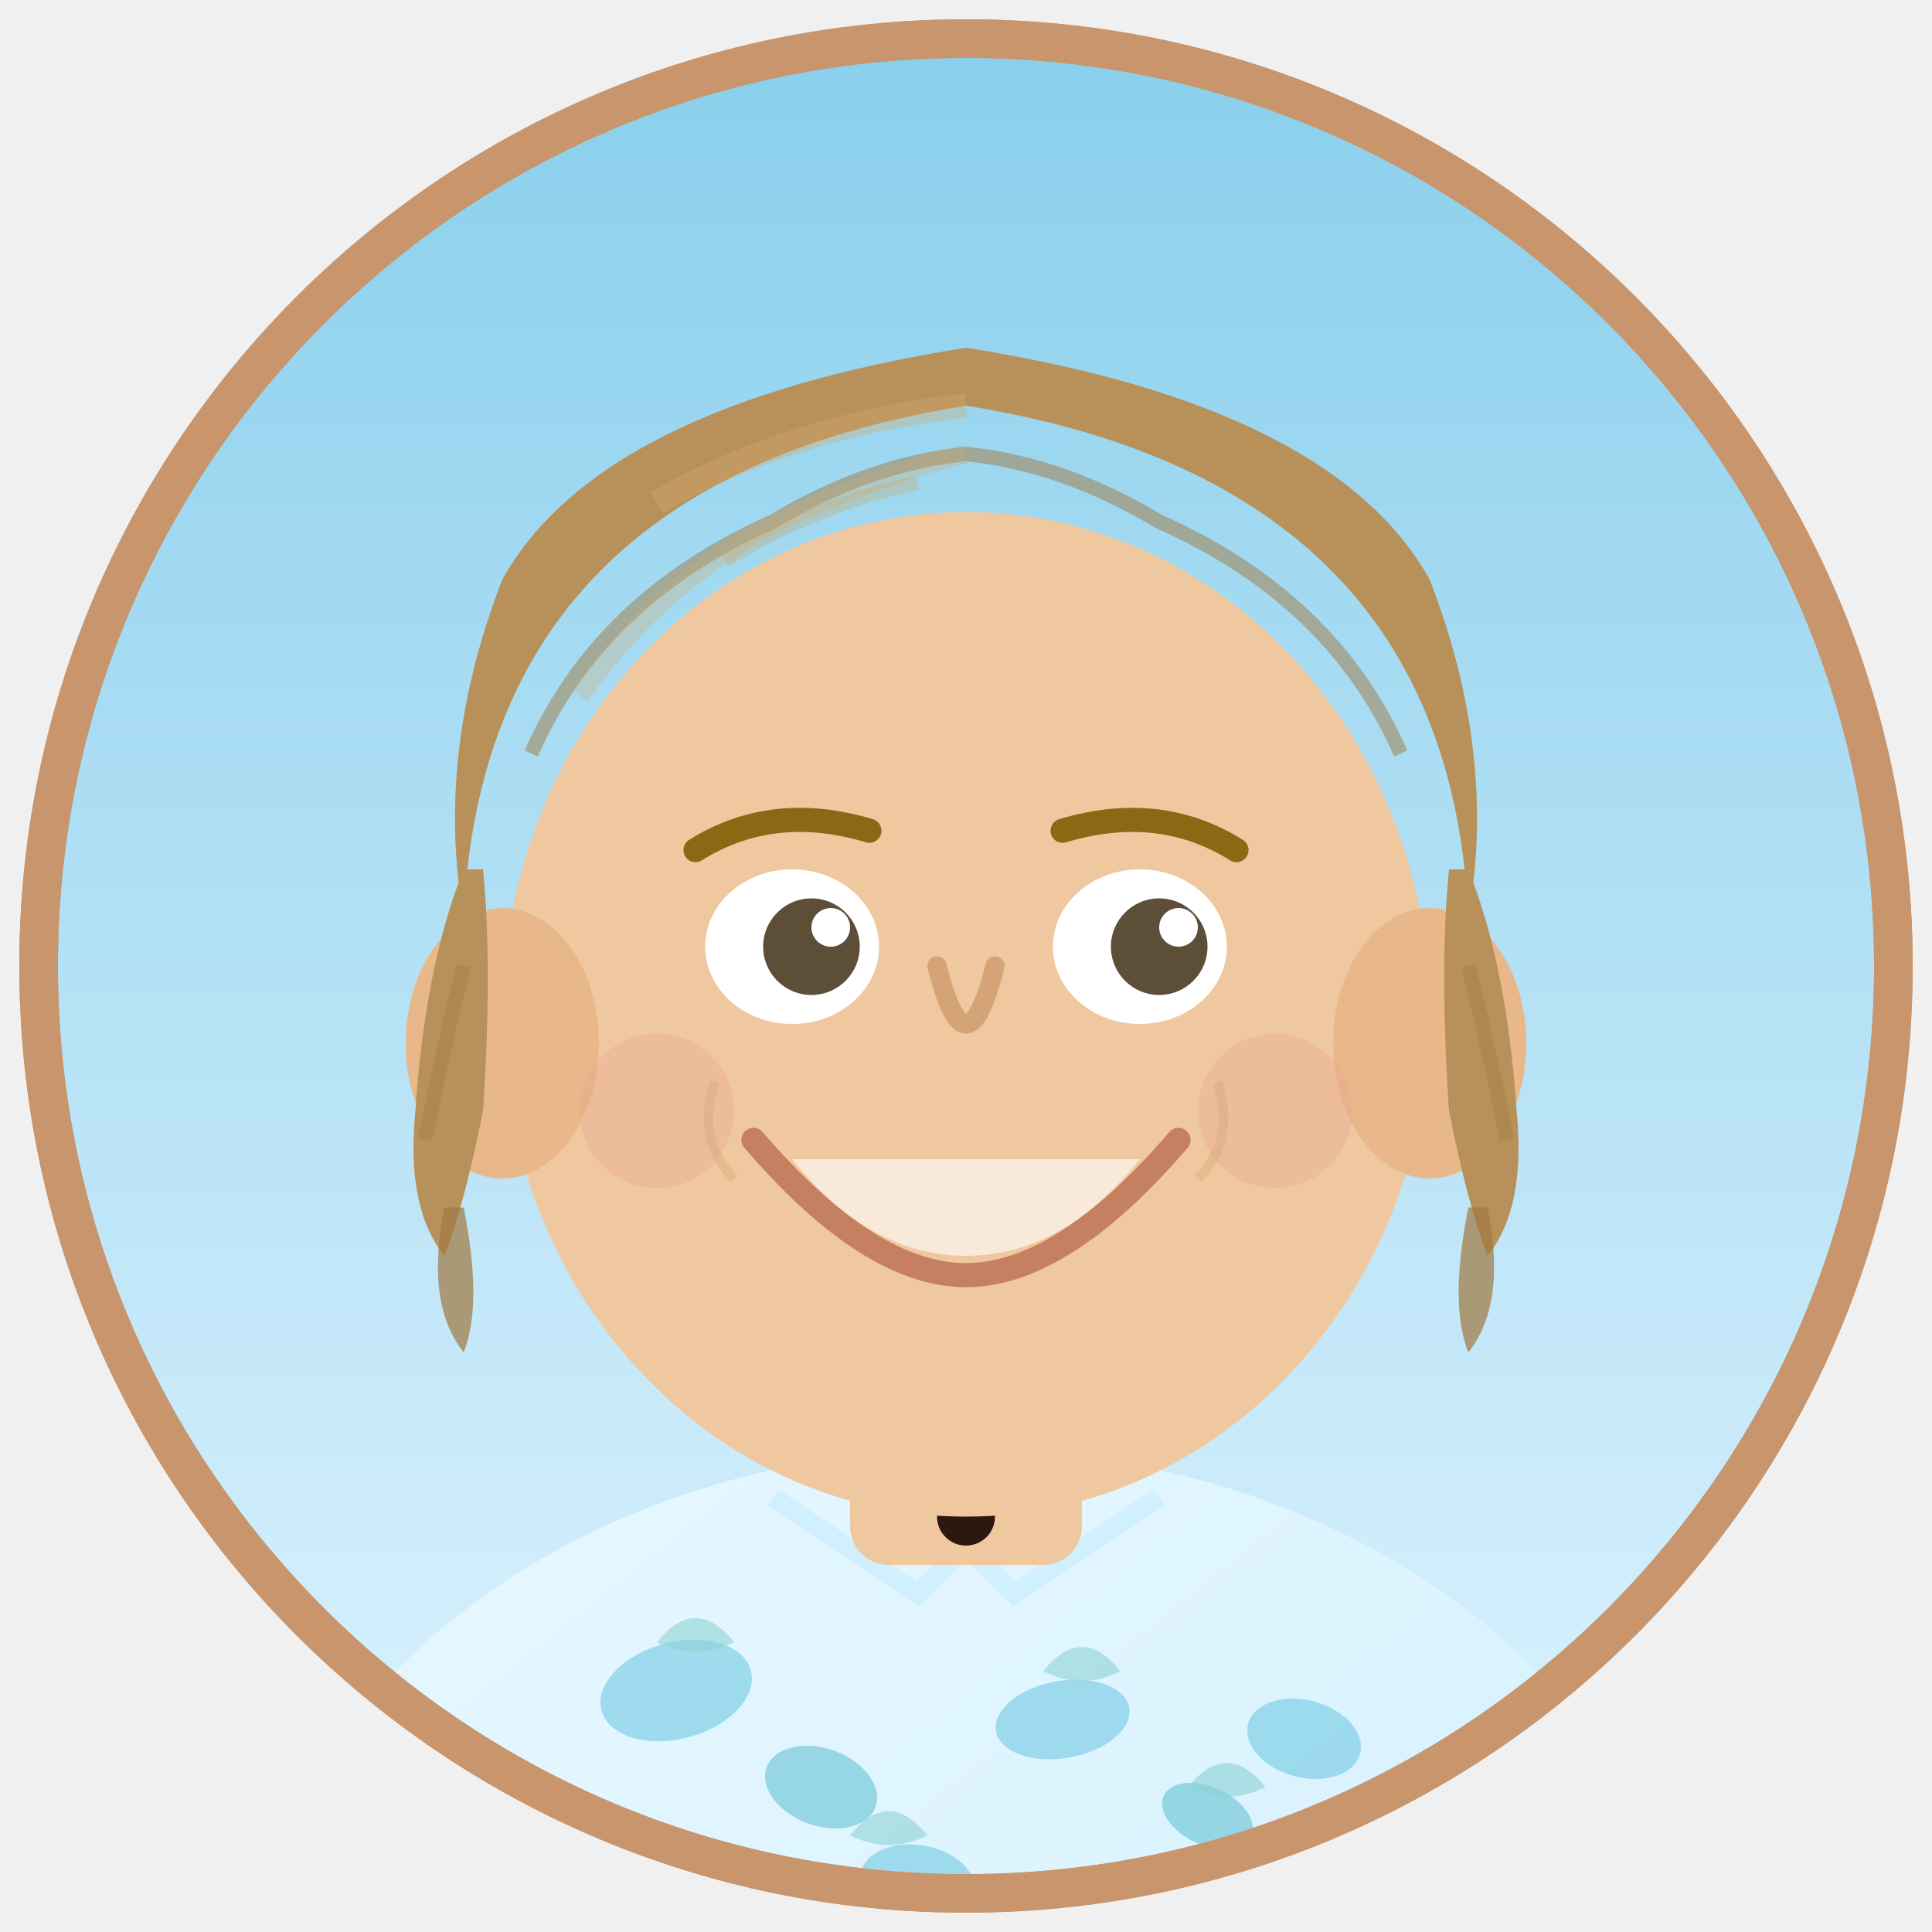
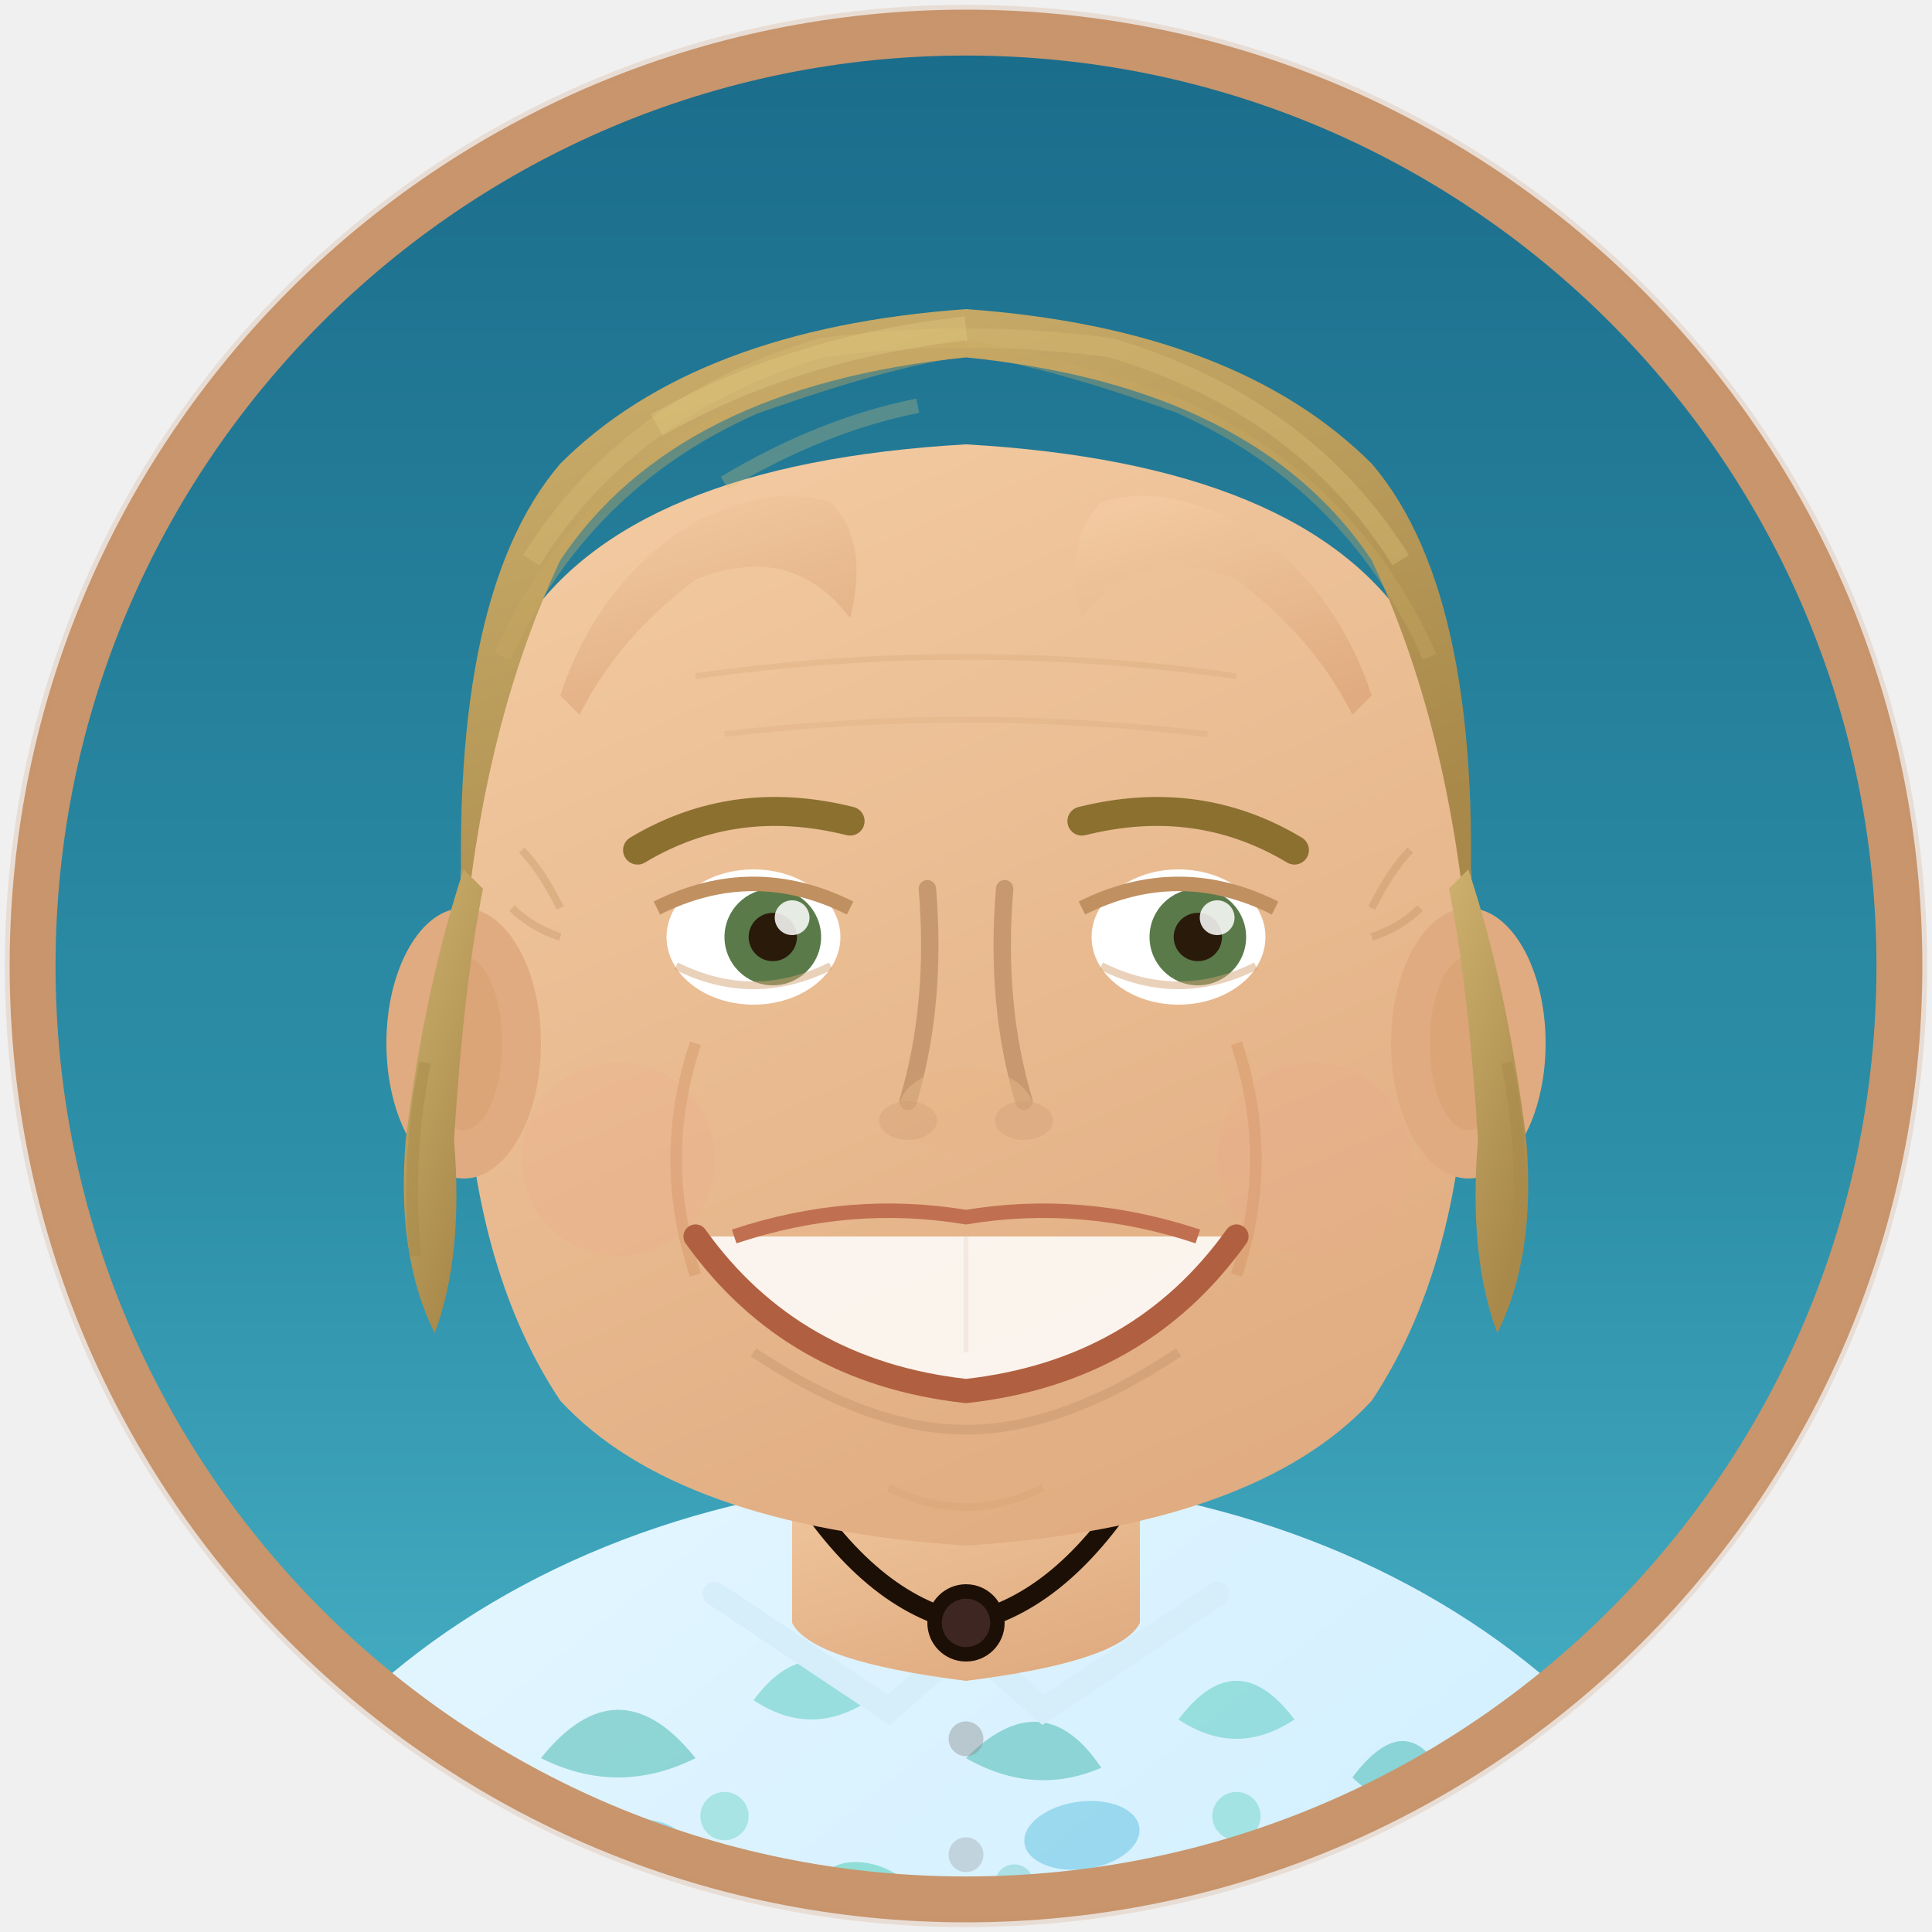
<svg xmlns="http://www.w3.org/2000/svg" viewBox="0 0 200 200" width="200" height="200">
-   <circle cx="100" cy="100" r="98" fill="#c8956c" />
-   <circle cx="100" cy="100" r="94" fill="#87CEEB" />
  <defs>
    <clipPath id="circleClip">
-       <circle cx="100" cy="100" r="94" />
+       <circle cx="100" cy="100" r="95" />
    </clipPath>
-     <linearGradient id="skyGrad" x1="0" y1="0" x2="0" y2="1">
-       <stop offset="0%" stop-color="#87CEEB" />
-       <stop offset="100%" stop-color="#E0F4FF" />
+     <linearGradient id="bg" x1="0" y1="0" x2="0" y2="1">
+       <stop offset="0%" stop-color="#1a6b8a" />
+       <stop offset="60%" stop-color="#2d8fa8" />
+       <stop offset="100%" stop-color="#4db8cc" />
    </linearGradient>
-     <linearGradient id="shirtGrad" x1="0" y1="0" x2="1" y2="1">
-       <stop offset="0%" stop-color="#E8F8FF" />
-       <stop offset="100%" stop-color="#D0EFFF" />
+     <linearGradient id="skin" x1="0.3" y1="0" x2="0.7" y2="1">
+       <stop offset="0%" stop-color="#F2C9A0" />
+       <stop offset="100%" stop-color="#E0AB80" />
+     </linearGradient>
+     <linearGradient id="hair" x1="0" y1="0" x2="0.5" y2="1">
+       <stop offset="0%" stop-color="#CDB06E" />
+       <stop offset="100%" stop-color="#A8894A" />
+     </linearGradient>
+     <linearGradient id="shirt" x1="0" y1="0" x2="1" y2="1">
+       <stop offset="0%" stop-color="#E6F7FF" />
+       <stop offset="100%" stop-color="#C4EAFF" />
    </linearGradient>
  </defs>
+   <circle cx="100" cy="100" r="99" fill="#c8956c" />
  <g clip-path="url(#circleClip)">
-     <rect x="0" y="0" width="200" height="200" fill="url(#skyGrad)" />
-     <ellipse cx="100" cy="210" rx="75" ry="60" fill="url(#shirtGrad)" />
+     <rect width="200" height="200" fill="url(#bg)" />
+     <ellipse cx="100" cy="218" rx="82" ry="65" fill="url(#shirt)" />
    <g opacity="0.5">
-       <ellipse cx="70" cy="175" rx="8" ry="5" fill="#5BC0DE" transform="rotate(-15 70 175)" />
-       <ellipse cx="85" cy="185" rx="6" ry="4" fill="#4DB8CC" transform="rotate(20 85 185)" />
-       <ellipse cx="110" cy="178" rx="7" ry="4" fill="#5BC0DE" transform="rotate(-10 110 178)" />
-       <ellipse cx="125" cy="188" rx="5" ry="3" fill="#4DB8CC" transform="rotate(25 125 188)" />
-       <ellipse cx="95" cy="195" rx="6" ry="4" fill="#5BC0DE" transform="rotate(10 95 195)" />
-       <ellipse cx="60" cy="190" rx="5" ry="3" fill="#4DB8CC" transform="rotate(-20 60 190)" />
-       <ellipse cx="135" cy="180" rx="6" ry="4" fill="#5BC0DE" transform="rotate(15 135 180)" />
-       <path d="M68 170 Q72 165 76 170 Q72 172 68 170Z" fill="#3AAFA9" opacity="0.6" />
-       <path d="M108 173 Q112 168 116 173 Q112 175 108 173Z" fill="#3AAFA9" opacity="0.6" />
-       <path d="M88 190 Q92 185 96 190 Q92 192 88 190Z" fill="#3AAFA9" opacity="0.6" />
-       <path d="M123 185 Q127 180 131 185 Q127 187 123 185Z" fill="#3AAFA9" opacity="0.6" />
+       <path d="M56 182 Q64 172 72 182 Q64 186 56 182Z" fill="#40B5AD" />
+       <path d="M78 176 Q84 168 90 176 Q84 180 78 176Z" fill="#55C9C0" />
+       <path d="M100 182 Q108 174 114 183 Q107 186 100 182Z" fill="#40B5AD" />
+       <path d="M122 178 Q128 170 134 178 Q128 182 122 178Z" fill="#55C9C0" />
+       <path d="M140 184 Q146 176 150 185 Q144 188 140 184Z" fill="#40B5AD" />
+       <ellipse cx="65" cy="192" rx="6" ry="3.5" fill="#5BC0DE" transform="rotate(-12 65 192)" />
+       <ellipse cx="90" cy="196" rx="5" ry="3" fill="#48C9B0" transform="rotate(18 90 196)" />
+       <ellipse cx="112" cy="190" rx="6" ry="3.5" fill="#5BC0DE" transform="rotate(-8 112 190)" />
+       <ellipse cx="136" cy="195" rx="5" ry="3" fill="#48C9B0" transform="rotate(22 136 195)" />
+       <circle cx="75" cy="188" r="2.5" fill="#48C9B0" opacity="0.7" />
+       <circle cx="105" cy="195" r="2" fill="#40B5AD" opacity="0.6" />
+       <circle cx="128" cy="188" r="2.5" fill="#48C9B0" opacity="0.7" />
    </g>
-     <path d="M80 155 L95 165 L100 160 L105 165 L120 155" fill="none" stroke="#D0EFFF" stroke-width="2" />
-     <rect x="88" y="140" width="24" height="22" rx="4" fill="#F0C8A0" />
-     <path d="M88 148 Q100 158 112 148" fill="none" stroke="#3E2723" stroke-width="1.5" />
-     <circle cx="100" cy="157" r="3" fill="#2C1810" />
-     <ellipse cx="100" cy="105" rx="48" ry="52" fill="#F0C8A0" />
-     <ellipse cx="52" cy="108" rx="10" ry="14" fill="#E8B88A" />
-     <ellipse cx="148" cy="108" rx="10" ry="14" fill="#E8B88A" />
-     <path d="M48 95 Q50 50 100 42 Q150 50 152 95 Q155 78 148 60 Q138 42 100 36 Q62 42 52 60 Q45 78 48 95Z" fill="#B8915A" />
-     <path d="M48 90 Q44 100 43 115 Q42 125 46 130 Q48 125 50 115 Q51 100 50 90Z" fill="#B8915A" />
-     <path d="M152 90 Q156 100 157 115 Q158 125 154 130 Q152 125 150 115 Q149 100 150 90Z" fill="#B8915A" />
-     <path d="M46 125 Q44 135 48 140 Q50 135 48 125Z" fill="#A07840" opacity="0.7" />
-     <path d="M154 125 Q156 135 152 140 Q150 135 152 125Z" fill="#A07840" opacity="0.7" />
-     <path d="M55 78 Q62 62 80 54 Q90 48 100 47 Q110 48 120 54 Q138 62 145 78" fill="none" stroke="#A07840" stroke-width="1.5" opacity="0.5" />
-     <path d="M60 72 Q70 58 85 52 Q95 48 100 47" fill="none" stroke="#D4A96A" stroke-width="2" opacity="0.3" />
-     <path d="M48 100 Q46 108 44 118" fill="none" stroke="#A07840" stroke-width="1.5" opacity="0.4" />
-     <path d="M152 100 Q154 108 156 118" fill="none" stroke="#A07840" stroke-width="1.5" opacity="0.4" />
-     <path d="M68 52 Q82 44 100 42" fill="none" stroke="#D4A96A" stroke-width="2.5" opacity="0.35" />
-     <path d="M75 58 Q85 52 95 50" fill="none" stroke="#CCA05A" stroke-width="1.5" opacity="0.3" />
-     <path d="M72 88 Q80 83 90 86" fill="none" stroke="#8B6914" stroke-width="2.5" stroke-linecap="round" />
-     <path d="M110 86 Q120 83 128 88" fill="none" stroke="#8B6914" stroke-width="2.5" stroke-linecap="round" />
-     <ellipse cx="82" cy="98" rx="9" ry="8" fill="white" />
-     <ellipse cx="118" cy="98" rx="9" ry="8" fill="white" />
-     <circle cx="84" cy="98" r="5" fill="#5D4E37" />
-     <circle cx="120" cy="98" r="5" fill="#5D4E37" />
-     <circle cx="86" cy="96" r="2" fill="white" />
-     <circle cx="122" cy="96" r="2" fill="white" />
-     <path d="M97 100 Q100 112 103 100" fill="none" stroke="#D4A476" stroke-width="2" stroke-linecap="round" />
-     <path d="M78 118 Q90 132 100 132 Q110 132 122 118" fill="none" stroke="#C48060" stroke-width="2.5" stroke-linecap="round" />
-     <path d="M82 120 Q90 130 100 130 Q110 130 118 120" fill="white" opacity="0.6" />
-     <circle cx="68" cy="115" r="8" fill="#E8A090" opacity="0.3" />
-     <circle cx="132" cy="115" r="8" fill="#E8A090" opacity="0.3" />
-     <path d="M74 112 Q72 118 76 122" fill="none" stroke="#D4A476" stroke-width="1" opacity="0.4" />
-     <path d="M126 112 Q128 118 124 122" fill="none" stroke="#D4A476" stroke-width="1" opacity="0.4" />
+     <path d="M74 165 L92 177 L100 170 L108 177 L126 165" fill="none" stroke="#D6EDFA" stroke-width="2.5" stroke-linecap="round" />
+     <circle cx="100" cy="180" r="1.8" fill="#888" opacity="0.4" />
+     <circle cx="100" cy="192" r="1.8" fill="#888" opacity="0.3" />
+     <path d="M82 147 L82 168 Q84 172 100 174 Q116 172 118 168 L118 147Z" fill="url(#skin)" />
+     <path d="M82 153 Q90 166 100 168 Q110 166 118 153" fill="none" stroke="#1C0F06" stroke-width="2" stroke-linecap="round" />
+     <circle cx="100" cy="168" r="4" fill="#1C0F06" />
+     <circle cx="100" cy="168" r="2.5" fill="#3E2723" />
+     <path d="M48 105 Q46 80 54 65 Q65 48 100 46 Q135 48 146 65 Q154 80 152 105 Q152 130 142 145 Q130 158 100 160 Q70 158 58 145 Q48 130 48 105Z" fill="url(#skin)" />
+     <ellipse cx="48" cy="108" rx="8" ry="14" fill="#E0AB80" />
+     <ellipse cx="48" cy="108" rx="4" ry="9" fill="#D6A070" opacity="0.5" />
+     <ellipse cx="152" cy="108" rx="8" ry="14" fill="#E0AB80" />
+     <ellipse cx="152" cy="108" rx="4" ry="9" fill="#D6A070" opacity="0.5" />
+     <path d="M48 98 Q46 62 58 48 Q72 34 100 32 Q128 34 142 48 Q154 62 152 98 Q150 75 142 58 Q130 40 100 37 Q70 40 58 58 Q50 75 48 98Z" fill="url(#hair)" />
+     <path d="M58 72 Q62 60 72 54 Q80 50 86 52 Q90 56 88 64 Q82 56 72 60 Q64 66 60 74Z" fill="url(#skin)" />
+     <path d="M142 72 Q138 60 128 54 Q120 50 114 52 Q110 56 112 64 Q118 56 128 60 Q136 66 140 74Z" fill="url(#skin)" />
+     <path d="M55 58 Q65 42 85 36 Q100 34 115 36 Q135 42 145 58" fill="none" stroke="#D4B870" stroke-width="2" opacity="0.5" />
+     <path d="M52 68 Q60 50 78 42 Q92 37 100 36" fill="none" stroke="#C9A860" stroke-width="1.8" opacity="0.4" />
+     <path d="M100 36 Q108 37 122 42 Q140 50 148 68" fill="none" stroke="#C9A860" stroke-width="1.5" opacity="0.35" />
+     <path d="M48 90 Q44 102 42 118 Q41 130 45 138 Q48 130 47 118 Q48 102 50 92Z" fill="url(#hair)" />
+     <path d="M152 90 Q156 102 158 118 Q159 130 155 138 Q152 130 153 118 Q152 102 150 92Z" fill="url(#hair)" />
+     <path d="M44 110 Q42 120 43 130" fill="none" stroke="#A8894A" stroke-width="1.2" opacity="0.5" />
+     <path d="M156 110 Q158 120 157 130" fill="none" stroke="#A8894A" stroke-width="1.2" opacity="0.5" />
+     <path d="M68 44 Q82 36 100 34" fill="none" stroke="#E0C880" stroke-width="2.5" opacity="0.4" />
+     <path d="M75 50 Q85 44 95 42" fill="none" stroke="#D8C078" stroke-width="1.5" opacity="0.3" />
+     <path d="M72 70 Q100 66 128 70" fill="none" stroke="#D4A476" stroke-width="0.6" opacity="0.3" />
+     <path d="M75 76 Q100 73 125 76" fill="none" stroke="#D4A476" stroke-width="0.6" opacity="0.25" />
+     <path d="M66 88 Q76 82 88 85" fill="none" stroke="#8B7030" stroke-width="3" stroke-linecap="round" />
+     <path d="M112 85 Q124 82 134 88" fill="none" stroke="#8B7030" stroke-width="3" stroke-linecap="round" />
+     <ellipse cx="78" cy="97" rx="9" ry="7" fill="white" />
+     <ellipse cx="122" cy="97" rx="9" ry="7" fill="white" />
+     <circle cx="80" cy="97" r="5" fill="#5A7A4A" />
+     <circle cx="124" cy="97" r="5" fill="#5A7A4A" />
+     <circle cx="80" cy="97" r="2.5" fill="#2A1A0A" />
+     <circle cx="124" cy="97" r="2.5" fill="#2A1A0A" />
+     <circle cx="82" cy="95" r="1.8" fill="white" opacity="0.85" />
+     <circle cx="126" cy="95" r="1.8" fill="white" opacity="0.85" />
+     <path d="M68 94 Q78 89 88 94" fill="none" stroke="#C09060" stroke-width="1.5" />
+     <path d="M112 94 Q122 89 132 94" fill="none" stroke="#C09060" stroke-width="1.5" />
+     <path d="M70 100 Q78 104 86 100" fill="none" stroke="#D4A476" stroke-width="0.8" opacity="0.5" />
+     <path d="M114 100 Q122 104 130 100" fill="none" stroke="#D4A476" stroke-width="0.8" opacity="0.5" />
+     <g opacity="0.35" stroke="#C09060" stroke-width="0.8" fill="none">
+       <path d="M58 94 Q56 90 54 88" />
+       <path d="M58 97 Q55 96 53 94" />
+       <path d="M142 94 Q144 90 146 88" />
+       <path d="M142 97 Q145 96 147 94" />
+     </g>
+     <path d="M96 92 Q97 104 94 114" fill="none" stroke="#C89870" stroke-width="1.8" stroke-linecap="round" />
+     <path d="M104 92 Q103 104 106 114" fill="none" stroke="#C89870" stroke-width="1.8" stroke-linecap="round" />
+     <ellipse cx="100" cy="115" rx="7" ry="4.5" fill="#E8B88A" opacity="0.5" />
+     <ellipse cx="94" cy="116" rx="3" ry="2" fill="#C89870" opacity="0.3" />
+     <ellipse cx="106" cy="116" rx="3" ry="2" fill="#C89870" opacity="0.3" />
+     <path d="M72 108 Q68 120 72 132" fill="none" stroke="#D09060" stroke-width="1.2" opacity="0.4" />
+     <path d="M128 108 Q132 120 128 132" fill="none" stroke="#D09060" stroke-width="1.2" opacity="0.4" />
+     <path d="M72 128 Q82 142 100 144 Q118 142 128 128" fill="white" opacity="0.85" />
+     <path d="M72 128 Q82 142 100 144 Q118 142 128 128" fill="none" stroke="#B06040" stroke-width="2.5" stroke-linecap="round" />
+     <path d="M76 128 Q88 124 100 126 Q112 124 124 128" fill="none" stroke="#C07050" stroke-width="1.5" />
+     <path d="M78 140 Q90 148 100 148 Q110 148 122 140" fill="none" stroke="#C89870" stroke-width="1" opacity="0.5" />
+     <line x1="100" y1="128" x2="100" y2="140" stroke="#e0d0c0" stroke-width="0.5" opacity="0.3" />
+     <path d="M92 154 Q100 158 108 154" fill="none" stroke="#D4A476" stroke-width="0.8" opacity="0.35" />
+     <circle cx="64" cy="120" r="10" fill="#E8A090" opacity="0.15" />
+     <circle cx="136" cy="120" r="10" fill="#E8A090" opacity="0.15" />
  </g>
-   <circle cx="100" cy="100" r="96" fill="none" stroke="#c8956c" stroke-width="4" />
+   <circle cx="100" cy="100" r="96" fill="none" stroke="#c8956c" stroke-width="3.5" />
+   <circle cx="100" cy="100" r="99" fill="none" stroke="rgba(200,149,108,0.2)" stroke-width="1" />
</svg>
